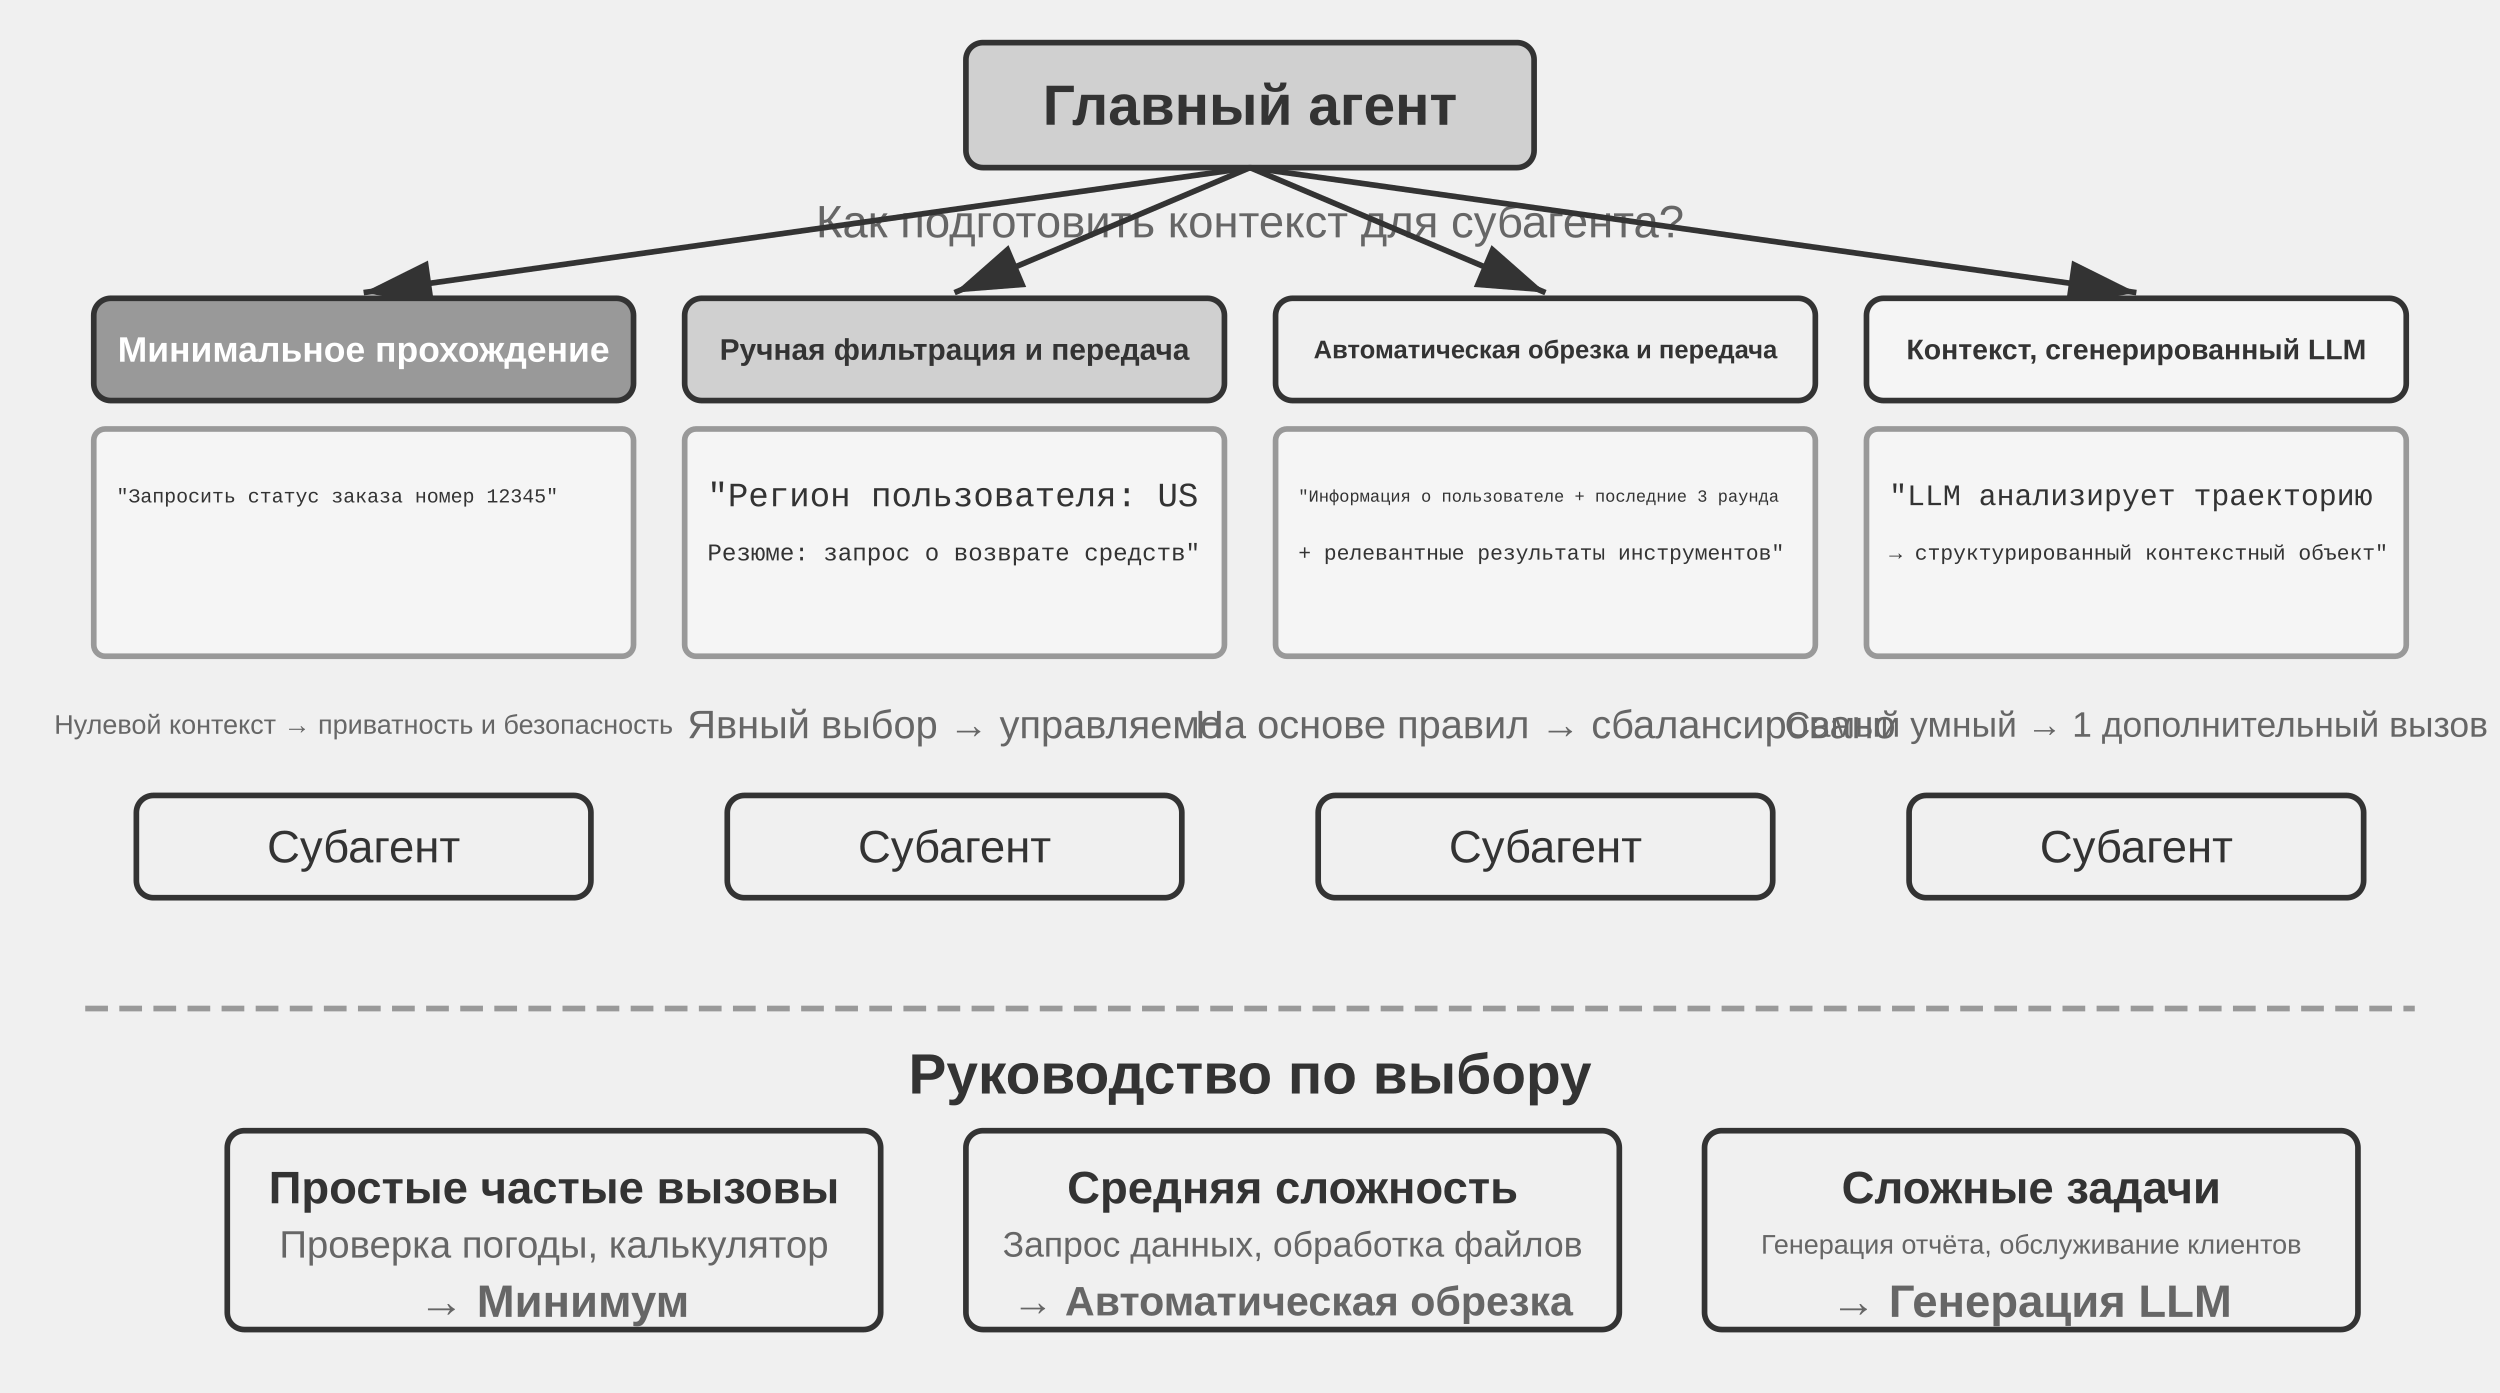
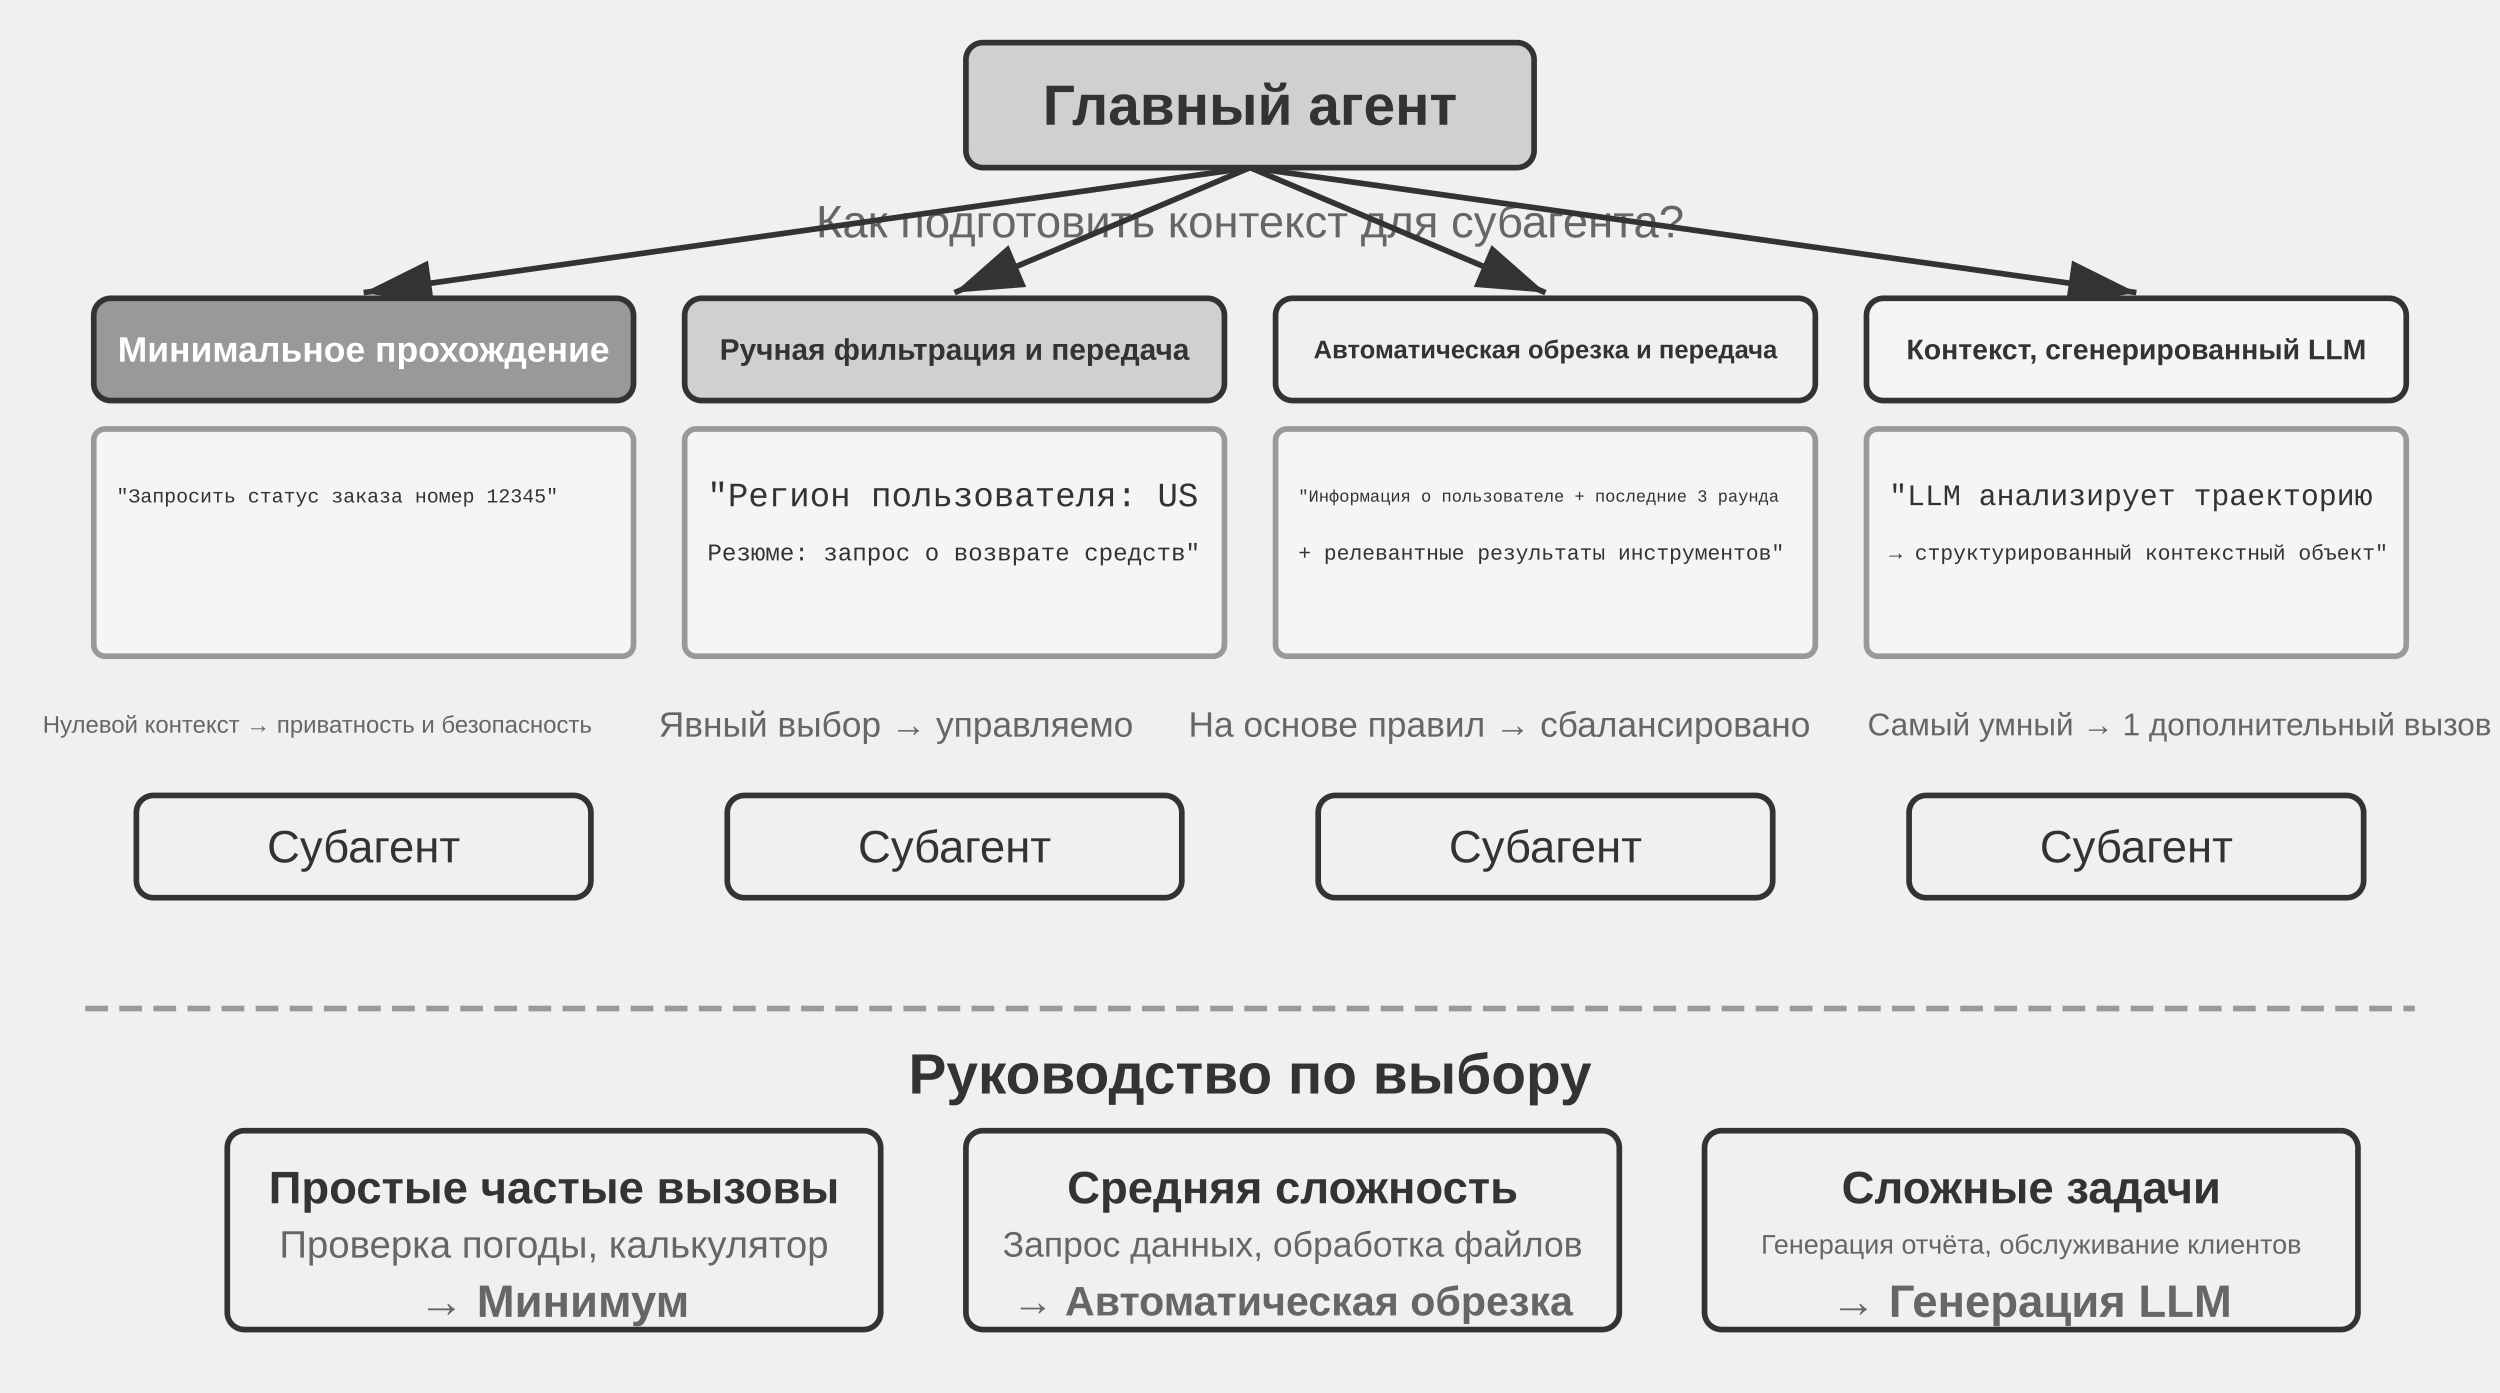
<svg xmlns="http://www.w3.org/2000/svg" viewBox="0 40 880 490" width="880" height="490" style="background:#ffffff">
  <defs>
    <marker id="ah" markerWidth="12" markerHeight="8" refX="12" refY="4" orient="auto">
      <polygon points="0 0, 12 4, 0 8" fill="#333333" />
    </marker>
    <marker id="ah-light" markerWidth="12" markerHeight="8" refX="12" refY="4" orient="auto">
      <polygon points="0 0, 12 4, 0 8" fill="#999999" />
    </marker>
  </defs>
  <rect x="340.0" y="55" width="200" height="44" rx="6" fill="#d0d0d0" stroke="#333333" stroke-width="2" />
  <text x="440.0" y="77.0" font-family="Arial, 'Helvetica Neue', Helvetica, 'PingFang SC', 'Microsoft YaHei', sans-serif" font-size="20" fill="#333333" text-anchor="middle" dominant-baseline="central" font-weight="bold">Главный агент</text>
  <text x="440.0" y="118" font-family="Arial, 'Helvetica Neue', Helvetica, 'PingFang SC', 'Microsoft YaHei', sans-serif" font-size="16" fill="#666666" text-anchor="middle" dominant-baseline="central" font-weight="normal">Как подготовить контекст для субагента?</text>
  <line x1="440.0" y1="99" x2="128.0" y2="143" stroke="#333333" stroke-width="2" marker-end="url(#ah)" />
  <rect x="33.0" y="145" width="190" height="36" rx="6" fill="#999999" stroke="#333333" stroke-width="2" />
  <text x="128.0" y="163" font-family="Arial, 'Helvetica Neue', Helvetica, 'PingFang SC', 'Microsoft YaHei', sans-serif" font-size="12.5" fill="#ffffff" text-anchor="middle" dominant-baseline="central" font-weight="bold">Минимальное прохождение</text>
  <rect x="33.0" y="191" width="190" height="80" rx="4" fill="#f5f5f5" stroke="#999999" stroke-width="2" />
  <text x="41.0" y="215" font-family="'Courier New', Courier, monospace" font-size="7" fill="#333333" text-anchor="start" dominant-baseline="central">"Запросить статус заказа номер 12345"</text>
-   <text x="128.0" y="295" font-family="Arial, 'Helvetica Neue', Helvetica, 'PingFang SC', 'Microsoft YaHei', sans-serif" font-size="9.5" fill="#666666" text-anchor="middle" dominant-baseline="central" font-weight="normal">Нулевой контекст → приватность и безопасность</text>
+   <text x="111.7" y="295" font-family="Arial, 'Helvetica Neue', Helvetica, 'PingFang SC', 'Microsoft YaHei', sans-serif" font-size="8.43" fill="#666666" text-anchor="middle" dominant-baseline="central" font-weight="normal">Нулевой контекст → приватность и безопасность</text>
  <rect x="48.0" y="320" width="160" height="36" rx="6" fill="#f0f0f0" stroke="#333333" stroke-width="2" />
  <text x="128.0" y="338.0" font-family="Arial, 'Helvetica Neue', Helvetica, 'PingFang SC', 'Microsoft YaHei', sans-serif" font-size="16" fill="#333333" text-anchor="middle" dominant-baseline="central" font-weight="normal">Субагент</text>
  <line x1="440.0" y1="99" x2="336.0" y2="143" stroke="#333333" stroke-width="2" marker-end="url(#ah)" />
  <rect x="241.0" y="145" width="190" height="36" rx="6" fill="#d0d0d0" stroke="#333333" stroke-width="2" />
  <text x="336.0" y="163" font-family="Arial, 'Helvetica Neue', Helvetica, 'PingFang SC', 'Microsoft YaHei', sans-serif" font-size="10.5" fill="#333333" text-anchor="middle" dominant-baseline="central" font-weight="bold">Ручная фильтрация и передача</text>
  <rect x="241.0" y="191" width="190" height="80" rx="4" fill="#f5f5f5" stroke="#999999" stroke-width="2" />
  <text x="249.0" y="215" font-family="'Courier New', Courier, monospace" font-size="12" fill="#333333" text-anchor="start" dominant-baseline="central">"Регион пользователя: US</text>
  <text x="249.0" y="235" font-family="'Courier New', Courier, monospace" font-size="8.5" fill="#333333" text-anchor="start" dominant-baseline="central">Резюме: запрос о возврате средств"</text>
-   <text x="336.0" y="295" font-family="Arial, 'Helvetica Neue', Helvetica, 'PingFang SC', 'Microsoft YaHei', sans-serif" font-size="14" fill="#666666" text-anchor="middle" dominant-baseline="central" font-weight="normal">Явный выбор → управляемо</text>
+   <text x="315.4" y="295" font-family="Arial, 'Helvetica Neue', Helvetica, 'PingFang SC', 'Microsoft YaHei', sans-serif" font-size="12.43" fill="#666666" text-anchor="middle" dominant-baseline="central" font-weight="normal">Явный выбор → управляемо</text>
  <rect x="256.0" y="320" width="160" height="36" rx="6" fill="#f0f0f0" stroke="#333333" stroke-width="2" />
  <text x="336.0" y="338.0" font-family="Arial, 'Helvetica Neue', Helvetica, 'PingFang SC', 'Microsoft YaHei', sans-serif" font-size="16" fill="#333333" text-anchor="middle" dominant-baseline="central" font-weight="normal">Субагент</text>
  <line x1="440.0" y1="99" x2="544.0" y2="143" stroke="#333333" stroke-width="2" marker-end="url(#ah)" />
  <rect x="449.0" y="145" width="190" height="36" rx="6" fill="#f0f0f0" stroke="#333333" stroke-width="2" />
  <text x="544.0" y="163" font-family="Arial, 'Helvetica Neue', Helvetica, 'PingFang SC', 'Microsoft YaHei', sans-serif" font-size="9" fill="#333333" text-anchor="middle" dominant-baseline="central" font-weight="bold">Автоматическая обрезка и передача</text>
  <rect x="449.0" y="191" width="190" height="80" rx="4" fill="#f5f5f5" stroke="#999999" stroke-width="2" />
  <text x="457.0" y="215" font-family="'Courier New', Courier, monospace" font-size="6" fill="#333333" text-anchor="start" dominant-baseline="central">"Информация о пользователе + последние 3 раунда</text>
  <text x="457.0" y="235" font-family="'Courier New', Courier, monospace" font-size="7.5" fill="#333333" text-anchor="start" dominant-baseline="central">+ релевантные результаты инструментов"</text>
-   <text x="544.0" y="295" font-family="Arial, 'Helvetica Neue', Helvetica, 'PingFang SC', 'Microsoft YaHei', sans-serif" font-size="14" fill="#666666" text-anchor="middle" dominant-baseline="central" font-weight="normal">На основе правил → сбалансировано</text>
+   <text x="527.8" y="295" font-family="Arial, 'Helvetica Neue', Helvetica, 'PingFang SC', 'Microsoft YaHei', sans-serif" font-size="12.43" fill="#666666" text-anchor="middle" dominant-baseline="central" font-weight="normal">На основе правил → сбалансировано</text>
  <rect x="464.0" y="320" width="160" height="36" rx="6" fill="#f0f0f0" stroke="#333333" stroke-width="2" />
  <text x="544.0" y="338.0" font-family="Arial, 'Helvetica Neue', Helvetica, 'PingFang SC', 'Microsoft YaHei', sans-serif" font-size="16" fill="#333333" text-anchor="middle" dominant-baseline="central" font-weight="normal">Субагент</text>
  <line x1="440.0" y1="99" x2="752.0" y2="143" stroke="#333333" stroke-width="2" marker-end="url(#ah)" />
  <rect x="657.0" y="145" width="190" height="36" rx="6" fill="#f5f5f5" stroke="#333333" stroke-width="2" />
  <text x="752.0" y="163" font-family="Arial, 'Helvetica Neue', Helvetica, 'PingFang SC', 'Microsoft YaHei', sans-serif" font-size="10" fill="#333333" text-anchor="middle" dominant-baseline="central" font-weight="bold">Контекст, сгенерированный LLM</text>
  <rect x="657.0" y="191" width="190" height="80" rx="4" fill="#f5f5f5" stroke="#999999" stroke-width="2" />
  <text x="665.0" y="215" font-family="'Courier New', Courier, monospace" font-size="10.5" fill="#333333" text-anchor="start" dominant-baseline="central">"LLM анализирует траекторию</text>
  <text x="665.0" y="235" font-family="'Courier New', Courier, monospace" font-size="7.5" fill="#333333" text-anchor="start" dominant-baseline="central">→ структурированный контекстный объект"</text>
-   <text x="752.0" y="295" font-family="Arial, 'Helvetica Neue', Helvetica, 'PingFang SC', 'Microsoft YaHei', sans-serif" font-size="12.5" fill="#666666" text-anchor="middle" dominant-baseline="central" font-weight="normal">Самый умный → 1 дополнительный вызов</text>
+   <text x="767.2" y="295" font-family="Arial, 'Helvetica Neue', Helvetica, 'PingFang SC', 'Microsoft YaHei', sans-serif" font-size="11.09" fill="#666666" text-anchor="middle" dominant-baseline="central" font-weight="normal">Самый умный → 1 дополнительный вызов</text>
  <rect x="672.0" y="320" width="160" height="36" rx="6" fill="#f0f0f0" stroke="#333333" stroke-width="2" />
  <text x="752.0" y="338.0" font-family="Arial, 'Helvetica Neue', Helvetica, 'PingFang SC', 'Microsoft YaHei', sans-serif" font-size="16" fill="#333333" text-anchor="middle" dominant-baseline="central" font-weight="normal">Субагент</text>
  <line x1="30" y1="395" x2="850" y2="395" stroke="#999999" stroke-width="2" stroke-dasharray="8,4" />
  <text x="440.0" y="418" font-family="Arial, 'Helvetica Neue', Helvetica, 'PingFang SC', 'Microsoft YaHei', sans-serif" font-size="20" fill="#333333" text-anchor="middle" dominant-baseline="central" font-weight="bold">Руководство по выбору</text>
  <rect x="80" y="438" width="230" height="70" rx="6" fill="#f0f0f0" stroke="#333333" stroke-width="2" />
  <text x="195" y="458" font-family="Arial, 'Helvetica Neue', Helvetica, 'PingFang SC', 'Microsoft YaHei', sans-serif" font-size="16" fill="#333333" text-anchor="middle" dominant-baseline="central" font-weight="bold">Простые частые вызовы</text>
  <text x="195" y="478" font-family="Arial, 'Helvetica Neue', Helvetica, 'PingFang SC', 'Microsoft YaHei', sans-serif" font-size="13.5" fill="#666666" text-anchor="middle" dominant-baseline="central" font-weight="normal">Проверка погоды, калькулятор</text>
  <text x="195" y="498" font-family="Arial, 'Helvetica Neue', Helvetica, 'PingFang SC', 'Microsoft YaHei', sans-serif" font-size="16" fill="#666666" text-anchor="middle" dominant-baseline="central" font-weight="bold">→ Минимум</text>
  <rect x="340" y="438" width="230" height="70" rx="6" fill="#f0f0f0" stroke="#333333" stroke-width="2" />
  <text x="455" y="458" font-family="Arial, 'Helvetica Neue', Helvetica, 'PingFang SC', 'Microsoft YaHei', sans-serif" font-size="16" fill="#333333" text-anchor="middle" dominant-baseline="central" font-weight="bold">Средняя сложность</text>
  <text x="455" y="478" font-family="Arial, 'Helvetica Neue', Helvetica, 'PingFang SC', 'Microsoft YaHei', sans-serif" font-size="12.5" fill="#666666" text-anchor="middle" dominant-baseline="central" font-weight="normal">Запрос данных, обработка файлов</text>
  <text x="455" y="498" font-family="Arial, 'Helvetica Neue', Helvetica, 'PingFang SC', 'Microsoft YaHei', sans-serif" font-size="14.5" fill="#666666" text-anchor="middle" dominant-baseline="central" font-weight="bold">→ Автоматическая обрезка</text>
  <rect x="600" y="438" width="230" height="70" rx="6" fill="#f0f0f0" stroke="#333333" stroke-width="2" />
  <text x="715" y="458" font-family="Arial, 'Helvetica Neue', Helvetica, 'PingFang SC', 'Microsoft YaHei', sans-serif" font-size="16" fill="#333333" text-anchor="middle" dominant-baseline="central" font-weight="bold">Сложные задачи</text>
  <text x="715" y="478" font-family="Arial, 'Helvetica Neue', Helvetica, 'PingFang SC', 'Microsoft YaHei', sans-serif" font-size="9.5" fill="#666666" text-anchor="middle" dominant-baseline="central" font-weight="normal">Генерация отчёта, обслуживание клиентов</text>
  <text x="715" y="498" font-family="Arial, 'Helvetica Neue', Helvetica, 'PingFang SC', 'Microsoft YaHei', sans-serif" font-size="16" fill="#666666" text-anchor="middle" dominant-baseline="central" font-weight="bold">→ Генерация LLM</text>
</svg>
